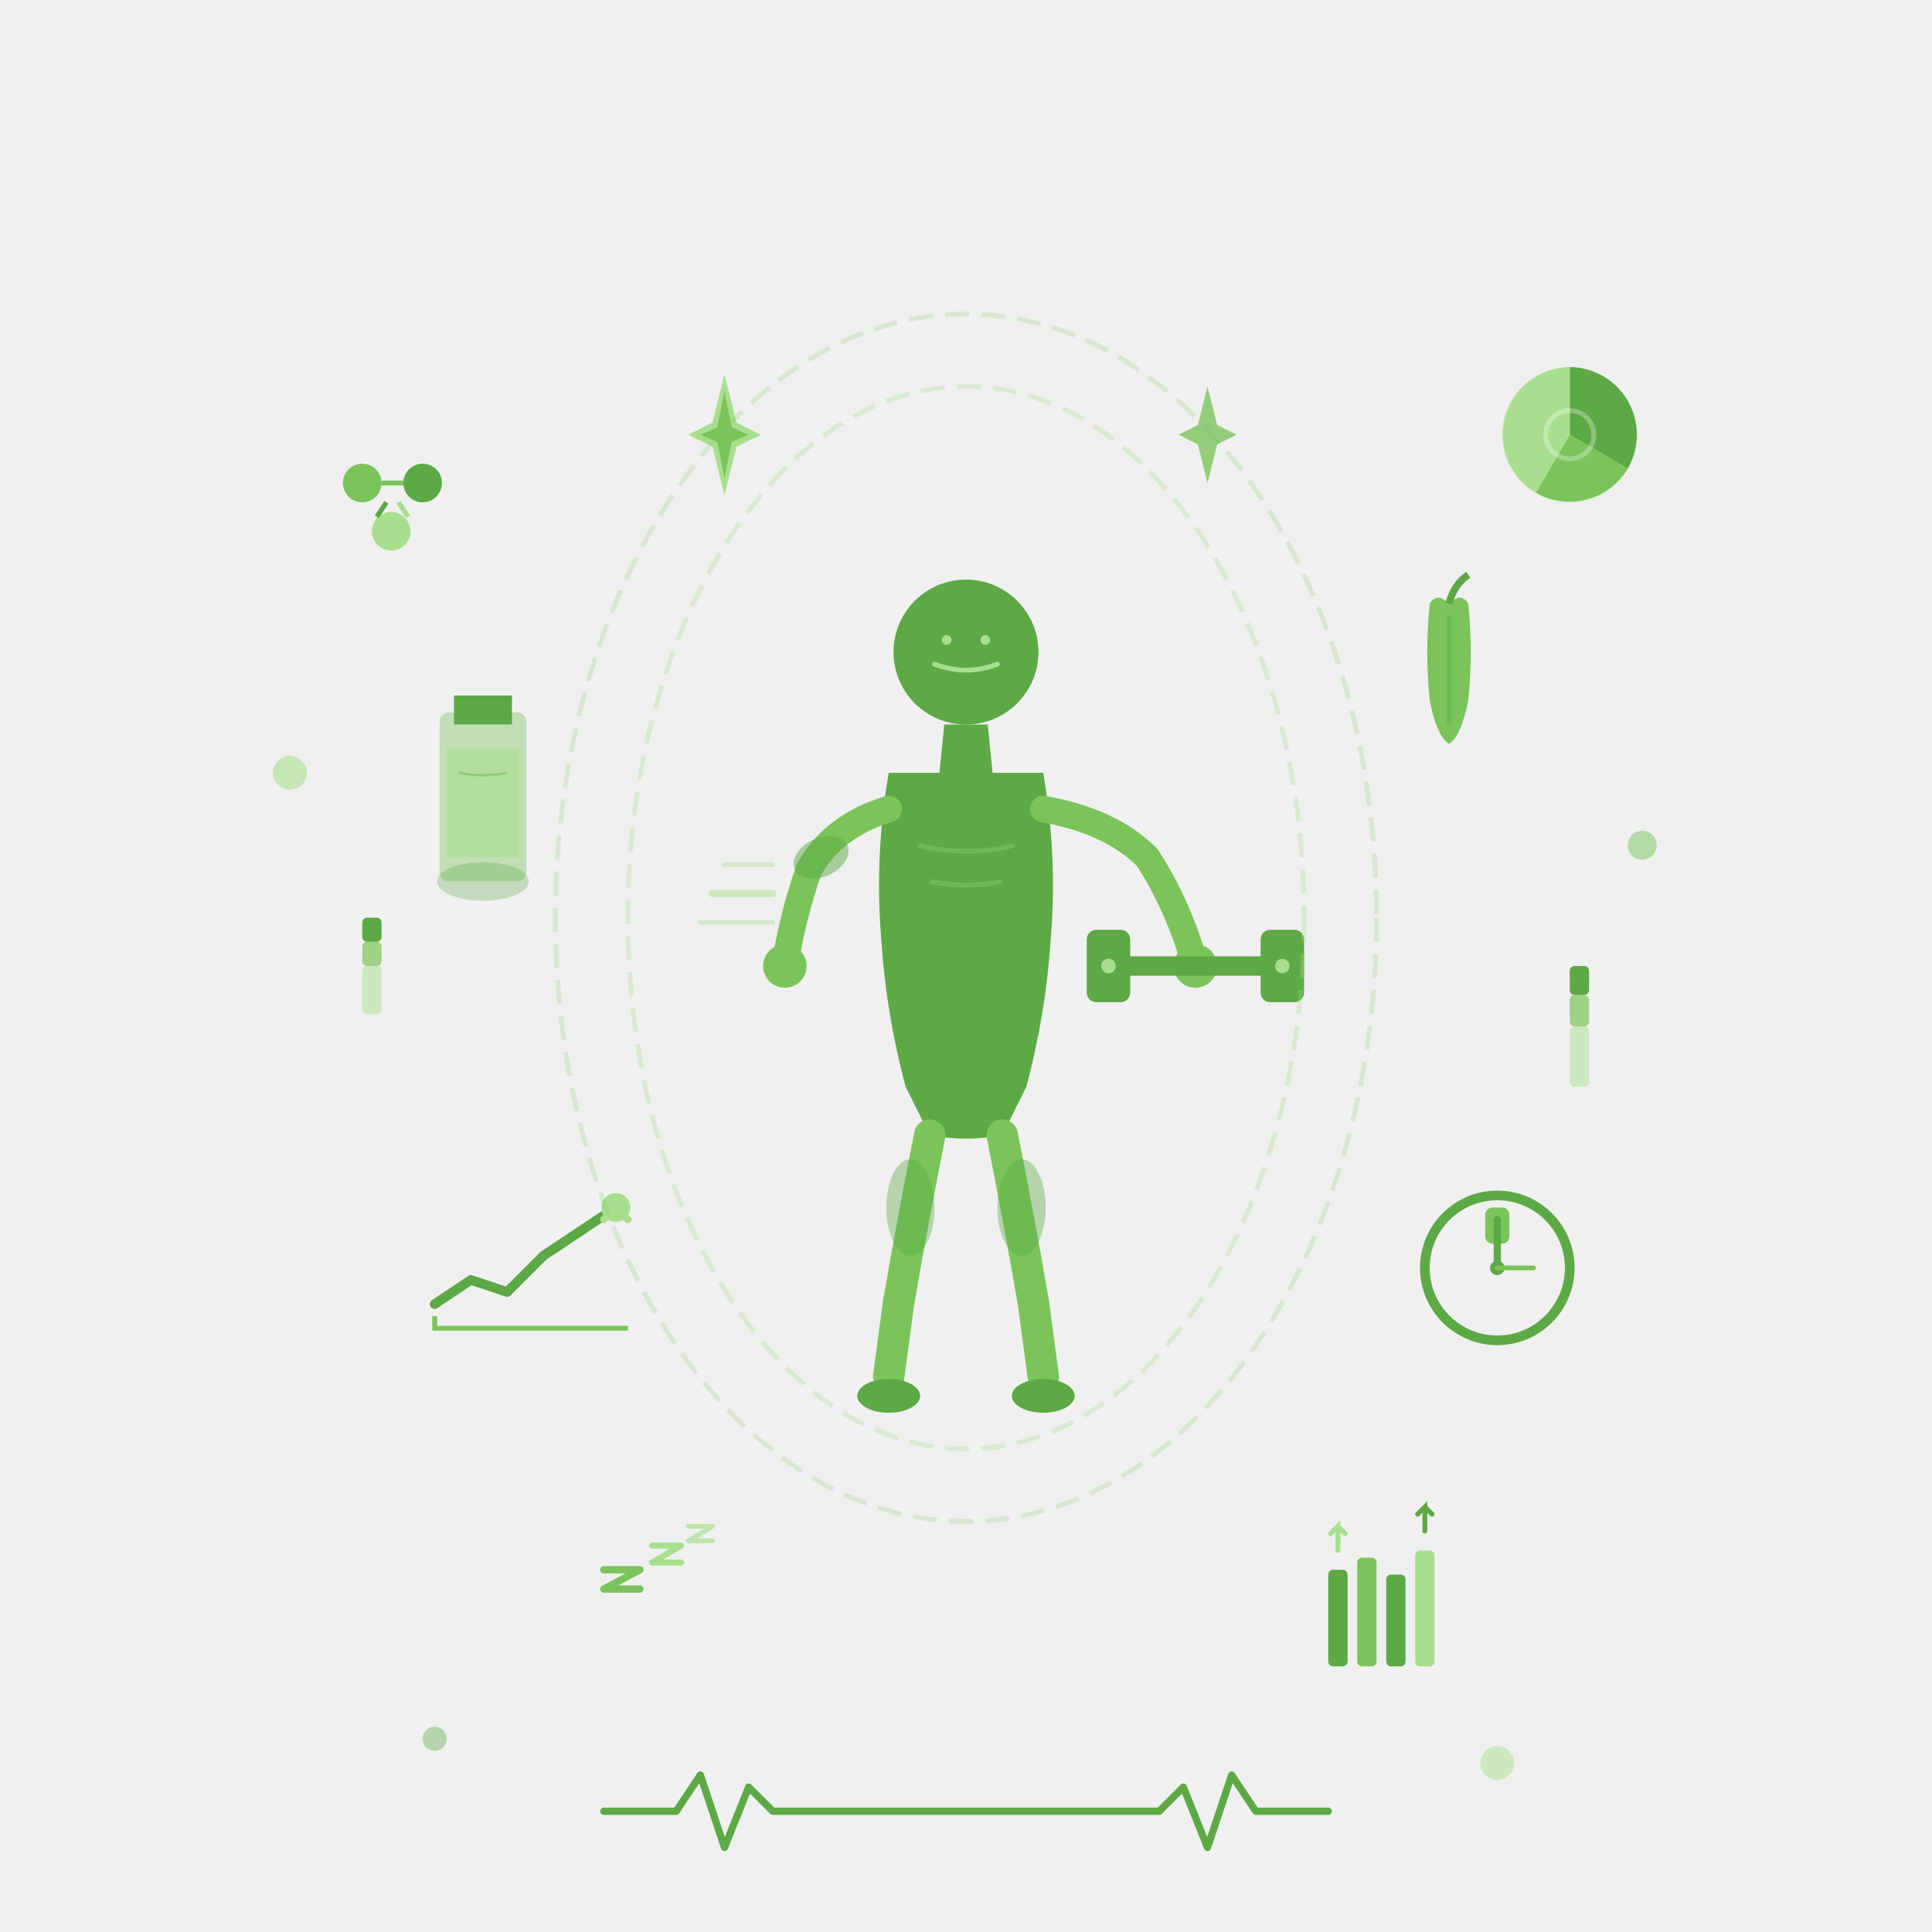
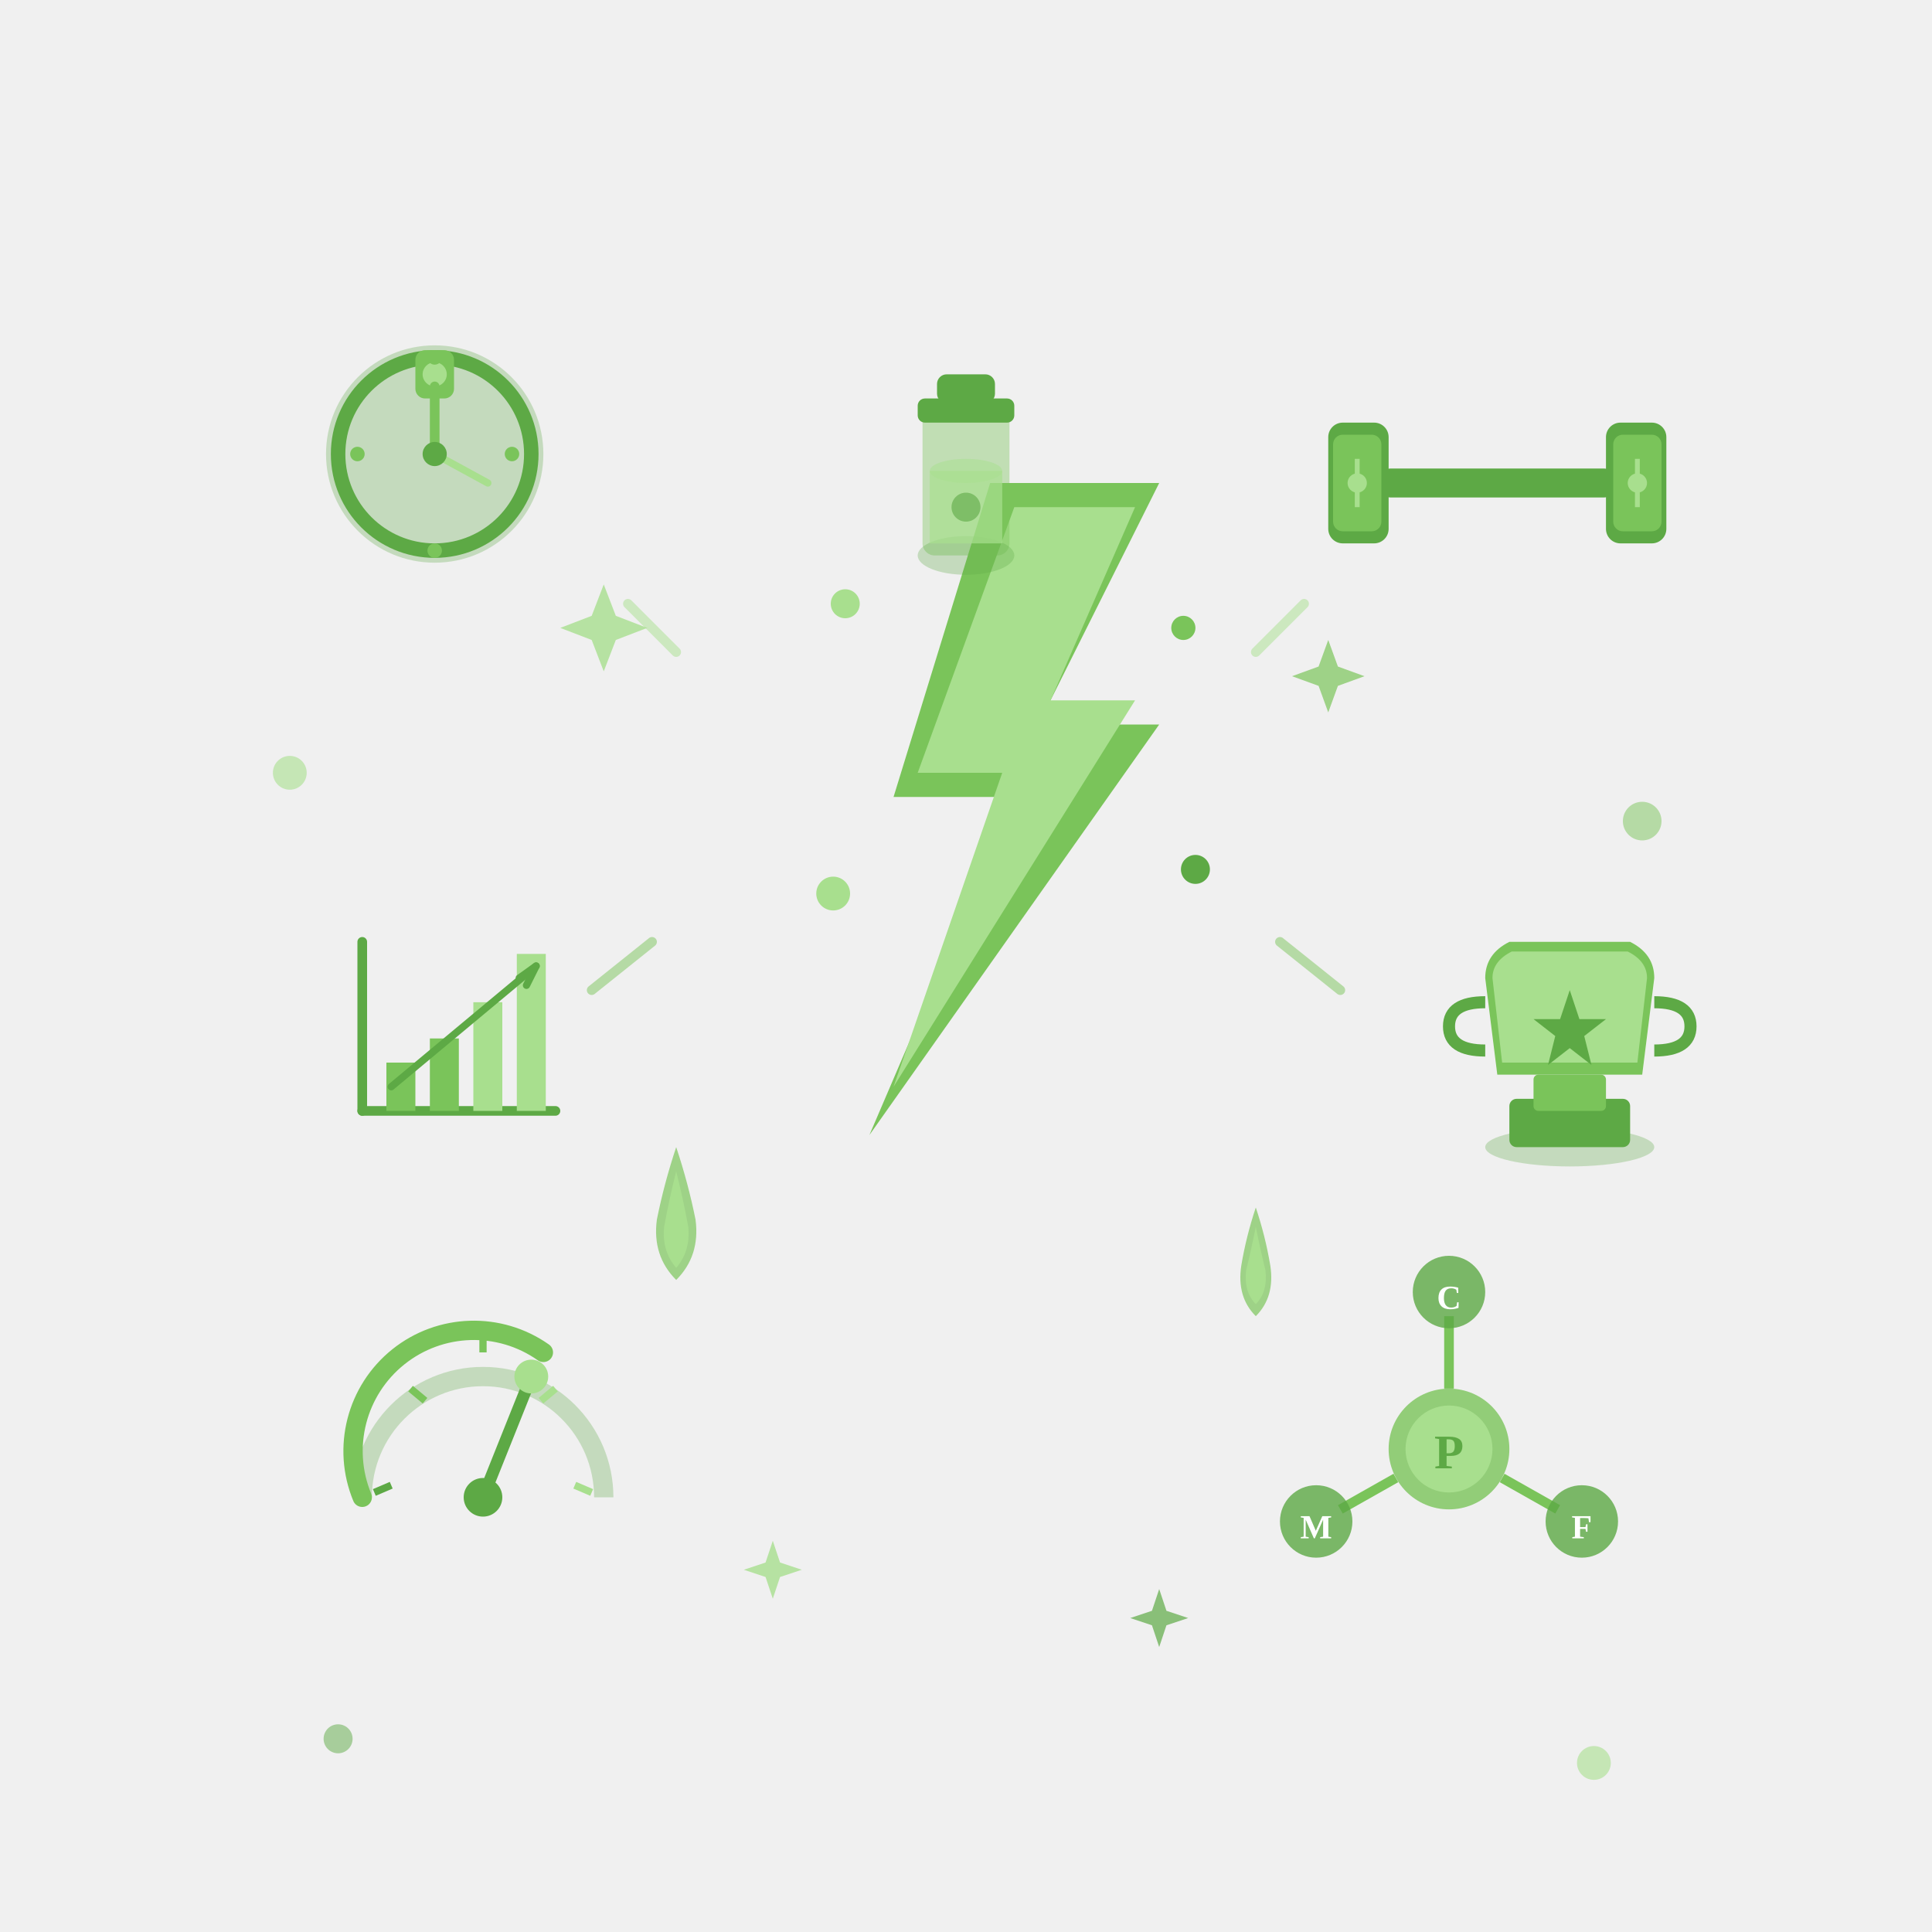
<svg xmlns="http://www.w3.org/2000/svg" viewBox="0 0 800 800" fill="none">
-   <g transform="translate(400, 400)">
-     <circle cx="0" cy="-130" r="30" fill="#5DA945" />
-     <path d="M -9 -100 L -11 -80 L 11 -80 L 9 -100" fill="#5DA945" />
-     <path d="M -32 -80 Q -38 -45 -35 -10 Q -33 20 -25 50 L -15 70 Q 0 73 15 70 L 25 50 Q 33 20 35 -10 Q 38 -45 32 -80 Z" fill="#5DA945" />
-     <path d="M -20 -50 Q 0 -45 20 -50" stroke="#7AC45A" stroke-width="2" opacity="0.6" />
-     <path d="M -15 -35 Q 0 -32 15 -35" stroke="#7AC45A" stroke-width="2" opacity="0.6" />
-     <path d="M -32 -65 Q -55 -58 -65 -40 Q -72 -20 -75 0" stroke="#7AC45A" stroke-width="11" stroke-linecap="round" fill="none" />
-     <circle cx="-75" cy="0" r="9" fill="#7AC45A" />
-     <ellipse cx="-60" cy="-45" rx="12" ry="8" fill="#5DA945" opacity="0.5" transform="rotate(-25 -60 -45)" />
-     <path d="M 32 -65 Q 60 -60 75 -45 Q 88 -25 95 0" stroke="#7AC45A" stroke-width="11" stroke-linecap="round" fill="none" />
-     <circle cx="95" cy="0" r="9" fill="#7AC45A" />
-     <path d="M -15 70 Q -22 105 -28 140 L -32 170" stroke="#7AC45A" stroke-width="13" stroke-linecap="round" fill="none" />
-     <ellipse cx="-32" cy="178" rx="13" ry="7" fill="#5DA945" />
-     <ellipse cx="-23" cy="100" rx="10" ry="20" fill="#5DA945" opacity="0.4" />
-     <path d="M 15 70 Q 22 105 28 140 L 32 170" stroke="#7AC45A" stroke-width="13" stroke-linecap="round" fill="none" />
-     <ellipse cx="32" cy="178" rx="13" ry="7" fill="#5DA945" />
-     <ellipse cx="23" cy="100" rx="10" ry="20" fill="#5DA945" opacity="0.4" />
-     <path d="M -13 -125 Q 0 -120 13 -125" stroke="#A8DF8E" stroke-width="2" stroke-linecap="round" fill="none" />
-     <circle cx="-8" cy="-135" r="2" fill="#A8DF8E" />
-     <circle cx="8" cy="-135" r="2" fill="#A8DF8E" />
+   <g transform="translate(400, 350)">
+     <path d="M 10 -150 L -30 -20 L 20 -20 L -40 120 L 80 -50 L 30 -50 L 80 -150 Z" fill="#7AC45A" />
+     <path d="M 20 -140 L -20 -30 L 15 -30 L -30 100 L 70 -60 L 35 -60 L 70 -140 Z" fill="#A8DF8E" />
+     <circle cx="-50" cy="-100" r="6" fill="#A8DF8E" />
+     <circle cx="90" cy="-90" r="5" fill="#7AC45A" />
+     <circle cx="-55" cy="20" r="7" fill="#A8DF8E" />
+     <circle cx="95" cy="10" r="6" fill="#5DA945" />
  </g>
-   <g transform="translate(495, 400)">
-     <rect x="-35" y="-4" width="70" height="8" rx="4" fill="#5DA945" />
-     <rect x="-45" y="-15" width="18" height="30" rx="4" fill="#5DA945" />
-     <rect x="27" y="-15" width="18" height="30" rx="4" fill="#5DA945" />
-     <circle cx="-36" cy="0" r="3" fill="#A8DF8E" />
-     <circle cx="36" cy="0" r="3" fill="#A8DF8E" />
+   <g transform="translate(180, 180)">
+     <circle cx="0" cy="8" r="45" fill="#5DA945" opacity="0.3" />
+     <circle cx="0" cy="8" r="40" fill="none" stroke="#5DA945" stroke-width="6" />
+     <rect x="-8" y="-35" width="16" height="20" rx="4" fill="#7AC45A" />
+     <circle cx="0" cy="-25" r="5" fill="#A8DF8E" />
+     <line x1="0" y1="8" x2="0" y2="-20" stroke="#7AC45A" stroke-width="4" stroke-linecap="round" />
+     <line x1="0" y1="8" x2="22" y2="20" stroke="#A8DF8E" stroke-width="3" stroke-linecap="round" />
+     <circle cx="0" cy="8" r="5" fill="#5DA945" />
+     <circle cx="0" cy="-32" r="3" fill="#7AC45A" />
+     <circle cx="32" cy="8" r="3" fill="#7AC45A" />
+     <circle cx="0" cy="48" r="3" fill="#7AC45A" />
+     <circle cx="-32" cy="8" r="3" fill="#7AC45A" />
  </g>
-   <g transform="translate(200, 280)">
-     <rect x="-18" y="15" width="36" height="70" rx="4" fill="#7AC45A" opacity="0.4" />
-     <rect x="-12" y="8" width="24" height="12" fill="#5DA945" />
-     <ellipse cx="0" cy="85" rx="19" ry="8" fill="#5DA945" opacity="0.3" />
-     <rect x="-15" y="30" width="30" height="45" fill="#A8DF8E" opacity="0.6" />
-     <path d="M -10 40 Q 0 42 10 40" stroke="#5DA945" stroke-width="1" opacity="0.4" />
+   <g transform="translate(620, 200)">
+     <rect x="-50" y="-6" width="100" height="12" rx="6" fill="#5DA945" />
+     <rect x="-70" y="-25" width="25" height="50" rx="6" fill="#5DA945" />
+     <rect x="45" y="-25" width="25" height="50" rx="6" fill="#5DA945" />
+     <rect x="-68" y="-20" width="20" height="40" rx="4" fill="#7AC45A" />
+     <rect x="48" y="-20" width="20" height="40" rx="4" fill="#7AC45A" />
+     <circle cx="-58" cy="0" r="4" fill="#A8DF8E" />
+     <circle cx="58" cy="0" r="4" fill="#A8DF8E" />
+     <line x1="-58" y1="-10" x2="-58" y2="10" stroke="#A8DF8E" stroke-width="2" />
+     <line x1="58" y1="-10" x2="58" y2="10" stroke="#A8DF8E" stroke-width="2" />
  </g>
-   <g transform="translate(600, 250)">
-     <path d="M 0 0 Q -5 -5 -8 0 Q -10 20 -8 40 Q -5 55 0 58 Q 5 55 8 40 Q 10 20 8 0 Q 5 -5 0 0 Z" fill="#7AC45A" />
-     <path d="M 0 5 L 0 50" stroke="#5DA945" stroke-width="2" opacity="0.4" />
-     <path d="M 0 0 Q 2 -8 8 -12" stroke="#5DA945" stroke-width="3" fill="none" />
+   <g transform="translate(200, 600)">
+     <path d="M -50 20 A 50 50 0 0 1 50 20" fill="none" stroke="#5DA945" stroke-width="8" opacity="0.3" />
+     <path d="M -50 20 A 50 50 0 0 1 25 -40" fill="none" stroke="#7AC45A" stroke-width="8" stroke-linecap="round" />
+     <circle cx="0" cy="20" r="8" fill="#5DA945" />
+     <line x1="0" y1="20" x2="20" y2="-30" stroke="#5DA945" stroke-width="5" stroke-linecap="round" />
+     <circle cx="20" cy="-30" r="7" fill="#A8DF8E" />
+     <line x1="-45" y1="18" x2="-38" y2="15" stroke="#5DA945" stroke-width="3" />
+     <line x1="-30" y1="-25" x2="-24" y2="-20" stroke="#7AC45A" stroke-width="3" />
+     <line x1="0" y1="-48" x2="0" y2="-40" stroke="#7AC45A" stroke-width="3" />
+     <line x1="30" y1="-25" x2="24" y2="-20" stroke="#A8DF8E" stroke-width="3" />
+     <line x1="45" y1="18" x2="38" y2="15" stroke="#A8DF8E" stroke-width="3" />
  </g>
-   <g transform="translate(180, 500)">
-     <path d="M 0 40 L 15 30 L 30 35 L 45 20 L 60 10 L 75 0" stroke="#5DA945" stroke-width="4" fill="none" stroke-linecap="round" stroke-linejoin="round" />
-     <circle cx="75" cy="0" r="6" fill="#A8DF8E" />
-     <path d="M 0 45 L 0 50 L 80 50" stroke="#7AC45A" stroke-width="2" />
-     <path d="M 75 0 L 70 5 M 75 0 L 80 5" stroke="#A8DF8E" stroke-width="3" stroke-linecap="round" />
+   <g transform="translate(600, 600)">
+     <circle cx="0" cy="0" r="25" fill="#7AC45A" opacity="0.8" />
+     <circle cx="0" cy="0" r="18" fill="#A8DF8E" />
+     <text x="0" y="8" text-anchor="middle" font-size="20" font-weight="bold" fill="#5DA945">P</text>
+     <line x1="0" y1="-25" x2="0" y2="-55" stroke="#7AC45A" stroke-width="4" />
+     <circle cx="0" cy="-65" r="15" fill="#5DA945" opacity="0.8" />
+     <text x="0" y="-58" text-anchor="middle" font-size="14" font-weight="bold" fill="white">C</text>
+     <line x1="22" y1="12" x2="45" y2="25" stroke="#7AC45A" stroke-width="4" />
+     <circle cx="55" cy="30" r="15" fill="#5DA945" opacity="0.8" />
+     <text x="55" y="37" text-anchor="middle" font-size="14" font-weight="bold" fill="white">F</text>
+     <line x1="-22" y1="12" x2="-45" y2="25" stroke="#7AC45A" stroke-width="4" />
+     <circle cx="-55" cy="30" r="15" fill="#5DA945" opacity="0.8" />
+     <text x="-55" y="37" text-anchor="middle" font-size="14" font-weight="bold" fill="white">M</text>
  </g>
-   <g transform="translate(620, 520)">
-     <circle cx="0" cy="5" r="30" fill="none" stroke="#5DA945" stroke-width="4" />
-     <rect x="-5" y="-20" width="10" height="15" rx="3" fill="#7AC45A" />
-     <circle cx="0" cy="5" r="3" fill="#5DA945" />
-     <line x1="0" y1="5" x2="0" y2="-15" stroke="#5DA945" stroke-width="3" stroke-linecap="round" />
-     <line x1="0" y1="5" x2="15" y2="5" stroke="#7AC45A" stroke-width="2" stroke-linecap="round" />
+   <g transform="translate(150, 400)">
+     <line x1="0" y1="60" x2="0" y2="-10" stroke="#5DA945" stroke-width="4" stroke-linecap="round" />
+     <line x1="0" y1="60" x2="80" y2="60" stroke="#5DA945" stroke-width="4" stroke-linecap="round" />
+     <rect x="10" y="40" width="12" height="20" fill="#7AC45A" />
+     <rect x="28" y="30" width="12" height="30" fill="#7AC45A" />
+     <rect x="46" y="15" width="12" height="45" fill="#A8DF8E" />
+     <rect x="64" y="-5" width="12" height="65" fill="#A8DF8E" />
+     <line x1="12" y1="50" x2="72" y2="0" stroke="#5DA945" stroke-width="3" stroke-linecap="round" />
+     <path d="M 72 0 L 65 5 M 72 0 L 68 8" stroke="#5DA945" stroke-width="3" stroke-linecap="round" />
  </g>
-   <g transform="translate(250, 650)">
-     <path d="M 0 0 L 15 0 L 0 8 L 15 8" stroke="#7AC45A" stroke-width="3" stroke-linecap="round" stroke-linejoin="round" fill="none" />
-     <path d="M 20 -10 L 32 -10 L 20 -3 L 32 -3" stroke="#A8DF8E" stroke-width="2.5" stroke-linecap="round" stroke-linejoin="round" fill="none" />
-     <path d="M 35 -18 L 45 -18 L 35 -12 L 45 -12" stroke="#A8DF8E" stroke-width="2" stroke-linecap="round" stroke-linejoin="round" fill="none" opacity="0.7" />
+   <g transform="translate(650, 420)">
+     <ellipse cx="0" cy="55" rx="35" ry="8" fill="#5DA945" opacity="0.3" />
+     <rect x="-25" y="35" width="50" height="20" rx="3" fill="#5DA945" />
+     <rect x="-15" y="25" width="30" height="15" rx="2" fill="#7AC45A" />
+     <path d="M -30 25 L -35 -15 Q -35 -25 -25 -30 L 25 -30 Q 35 -25 35 -15 L 30 25 Z" fill="#7AC45A" />
+     <path d="M -28 20 L -32 -15 Q -32 -22 -24 -26 L 24 -26 Q 32 -22 32 -15 L 28 20 Z" fill="#A8DF8E" />
+     <path d="M -35 -5 Q -50 -5 -50 5 Q -50 15 -35 15" fill="none" stroke="#5DA945" stroke-width="5" />
+     <path d="M 35 -5 Q 50 -5 50 5 Q 50 15 35 15" fill="none" stroke="#5DA945" stroke-width="5" />
+     <path d="M 0 -10 L -4 2 L -15 2 L -6 9 L -9 21 L 0 14 L 9 21 L 6 9 L 15 2 L 4 2 Z" fill="#5DA945" />
  </g>
-   <g transform="translate(550, 650)">
-     <rect x="0" y="0" width="8" height="40" rx="2" fill="#5DA945" />
-     <rect x="12" y="-5" width="8" height="45" rx="2" fill="#7AC45A" />
-     <rect x="24" y="2" width="8" height="38" rx="2" fill="#5DA945" />
-     <rect x="36" y="-8" width="8" height="48" rx="2" fill="#A8DF8E" />
-     <path d="M 4 -8 L 4 -18 L 1 -15 M 4 -18 L 7 -15" stroke="#A8DF8E" stroke-width="2" stroke-linecap="round" />
-     <path d="M 40 -16 L 40 -26 L 37 -23 M 40 -26 L 43 -23" stroke="#5DA945" stroke-width="2" stroke-linecap="round" />
+   <g transform="translate(400, 150)">
+     <rect x="-18" y="20" width="36" height="60" rx="5" fill="#7AC45A" opacity="0.4" />
+     <ellipse cx="0" cy="80" rx="20" ry="8" fill="#5DA945" opacity="0.3" />
+     <rect x="-20" y="15" width="40" height="10" rx="3" fill="#5DA945" />
+     <rect x="-12" y="5" width="24" height="12" rx="4" fill="#5DA945" />
+     <rect x="-15" y="45" width="30" height="30" fill="#A8DF8E" opacity="0.7" />
+     <ellipse cx="0" cy="45" rx="15" ry="5" fill="#A8DF8E" opacity="0.5" />
+     <circle cx="0" cy="60" r="6" fill="#5DA945" opacity="0.6" />
  </g>
-   <g transform="translate(150, 200)">
-     <circle cx="0" cy="0" r="8" fill="#7AC45A" />
-     <circle cx="25" cy="0" r="8" fill="#5DA945" />
-     <circle cx="12" cy="20" r="8" fill="#A8DF8E" />
-     <line x1="8" y1="0" x2="17" y2="0" stroke="#7AC45A" stroke-width="2" />
-     <line x1="6" y1="14" x2="10" y2="8" stroke="#5DA945" stroke-width="2" />
-     <line x1="19" y1="14" x2="15" y2="8" stroke="#A8DF8E" stroke-width="2" />
+   <g transform="translate(280, 500)">
+     <path d="M 0 30 Q -10 20 -8 5 Q -5 -10 0 -25 Q 5 -10 8 5 Q 10 20 0 30 Z" fill="#7AC45A" opacity="0.7" />
+     <path d="M 0 25 Q -6 18 -5 8 Q -3 -3 0 -15 Q 3 -3 5 8 Q 6 18 0 25 Z" fill="#A8DF8E" />
  </g>
-   <g transform="translate(650, 180)">
-     <circle cx="0" cy="0" r="28" fill="#7AC45A" opacity="0.3" />
-     <path d="M 0 0 L 0 -28 A 28 28 0 0 1 24 14 Z" fill="#5DA945" />
-     <path d="M 0 0 L 24 14 A 28 28 0 0 1 -14 24 Z" fill="#7AC45A" />
-     <path d="M 0 0 L -14 24 A 28 28 0 0 1 0 -28 Z" fill="#A8DF8E" />
-     <circle cx="0" cy="0" r="10" fill="none" stroke="white" stroke-width="2" opacity="0.3" />
+   <g transform="translate(520, 520)">
+     <path d="M 0 25 Q -8 17 -6 4 Q -4 -8 0 -20 Q 4 -8 6 4 Q 8 17 0 25 Z" fill="#7AC45A" opacity="0.7" />
+     <path d="M 0 20 Q -5 15 -4 6 Q -2 -2 0 -12 Q 2 -2 4 6 Q 5 15 0 20 Z" fill="#A8DF8E" />
  </g>
-   <g transform="translate(300, 180)">
-     <path d="M 0 -25 L -5 -5 L -15 0 L -5 5 L 0 25 L 5 5 L 15 0 L 5 -5 Z" fill="#A8DF8E" />
-     <path d="M 0 -18 L -3 -3 L -10 0 L -3 3 L 0 18 L 3 3 L 10 0 L 3 -3 Z" fill="#7AC45A" />
+   <g transform="translate(250, 260)">
+     <path d="M 0 -18 L -5 -5 L -18 0 L -5 5 L 0 18 L 5 5 L 18 0 L 5 -5 Z" fill="#A8DF8E" opacity="0.8" />
  </g>
-   <g transform="translate(500, 180)">
-     <path d="M 0 -20 L -4 -4 L -12 0 L -4 4 L 0 20 L 4 4 L 12 0 L 4 -4 Z" fill="#7AC45A" opacity="0.8" />
+   <g transform="translate(550, 280)">
+     <path d="M 0 -15 L -4 -4 L -15 0 L -4 4 L 0 15 L 4 4 L 15 0 L 4 -4 Z" fill="#7AC45A" opacity="0.7" />
  </g>
-   <g transform="translate(150, 380)">
-     <rect x="0" y="20" width="8" height="20" rx="2" fill="#A8DF8E" opacity="0.5" />
-     <rect x="0" y="10" width="8" height="10" rx="2" fill="#7AC45A" opacity="0.7" />
-     <rect x="0" y="0" width="8" height="10" rx="2" fill="#5DA945" />
+   <g transform="translate(320, 650)">
+     <path d="M 0 -12 L -3 -3 L -12 0 L -3 3 L 0 12 L 3 3 L 12 0 L 3 -3 Z" fill="#A8DF8E" opacity="0.8" />
  </g>
-   <g transform="translate(650, 400)">
-     <rect x="0" y="25" width="8" height="25" rx="2" fill="#A8DF8E" opacity="0.5" />
-     <rect x="0" y="12" width="8" height="13" rx="2" fill="#7AC45A" opacity="0.7" />
-     <rect x="0" y="0" width="8" height="12" rx="2" fill="#5DA945" />
+   <g transform="translate(480, 670)">
+     <path d="M 0 -12 L -3 -3 L -12 0 L -3 3 L 0 12 L 3 3 L 12 0 L 3 -3 Z" fill="#5DA945" opacity="0.7" />
  </g>
-   <g transform="translate(400, 400)">
-     <ellipse cx="0" cy="-20" rx="140" ry="220" fill="none" stroke="#A8DF8E" stroke-width="2" opacity="0.3" stroke-dasharray="10,5" />
-     <ellipse cx="0" cy="-20" rx="170" ry="250" fill="none" stroke="#7AC45A" stroke-width="2" opacity="0.2" stroke-dasharray="10,5" />
-   </g>
-   <g transform="translate(320, 370)">
-     <path d="M 0 0 L -25 0" stroke="#A8DF8E" stroke-width="3" stroke-linecap="round" opacity="0.5" />
-     <path d="M 0 12 L -30 12" stroke="#A8DF8E" stroke-width="2" stroke-linecap="round" opacity="0.4" />
-     <path d="M 0 -12 L -20 -12" stroke="#A8DF8E" stroke-width="2" stroke-linecap="round" opacity="0.4" />
+   <g transform="translate(400, 350)">
+     <line x1="-120" y1="-80" x2="-140" y2="-100" stroke="#A8DF8E" stroke-width="4" opacity="0.5" stroke-linecap="round" />
+     <line x1="120" y1="-80" x2="140" y2="-100" stroke="#A8DF8E" stroke-width="4" opacity="0.5" stroke-linecap="round" />
+     <line x1="-130" y1="40" x2="-155" y2="60" stroke="#7AC45A" stroke-width="4" opacity="0.5" stroke-linecap="round" />
+     <line x1="130" y1="40" x2="155" y2="60" stroke="#7AC45A" stroke-width="4" opacity="0.5" stroke-linecap="round" />
  </g>
  <circle cx="120" cy="320" r="7" fill="#A8DF8E" opacity="0.6" />
-   <circle cx="680" cy="350" r="6" fill="#7AC45A" opacity="0.5" />
-   <circle cx="180" cy="720" r="5" fill="#5DA945" opacity="0.4" />
-   <circle cx="620" cy="730" r="7" fill="#A8DF8E" opacity="0.5" />
-   <g transform="translate(400, 750)">
-     <path d="M -150 0 L -120 0 L -110 -15 L -100 15 L -90 -10 L -80 0 L 80 0 L 90 -10 L 100 15 L 110 -15 L 120 0 L 150 0" stroke="#5DA945" stroke-width="3" fill="none" stroke-linecap="round" stroke-linejoin="round" />
-   </g>
+   <circle cx="680" cy="340" r="8" fill="#7AC45A" opacity="0.5" />
+   <circle cx="140" cy="720" r="6" fill="#5DA945" opacity="0.5" />
+   <circle cx="660" cy="730" r="7" fill="#A8DF8E" opacity="0.6" />
</svg>
